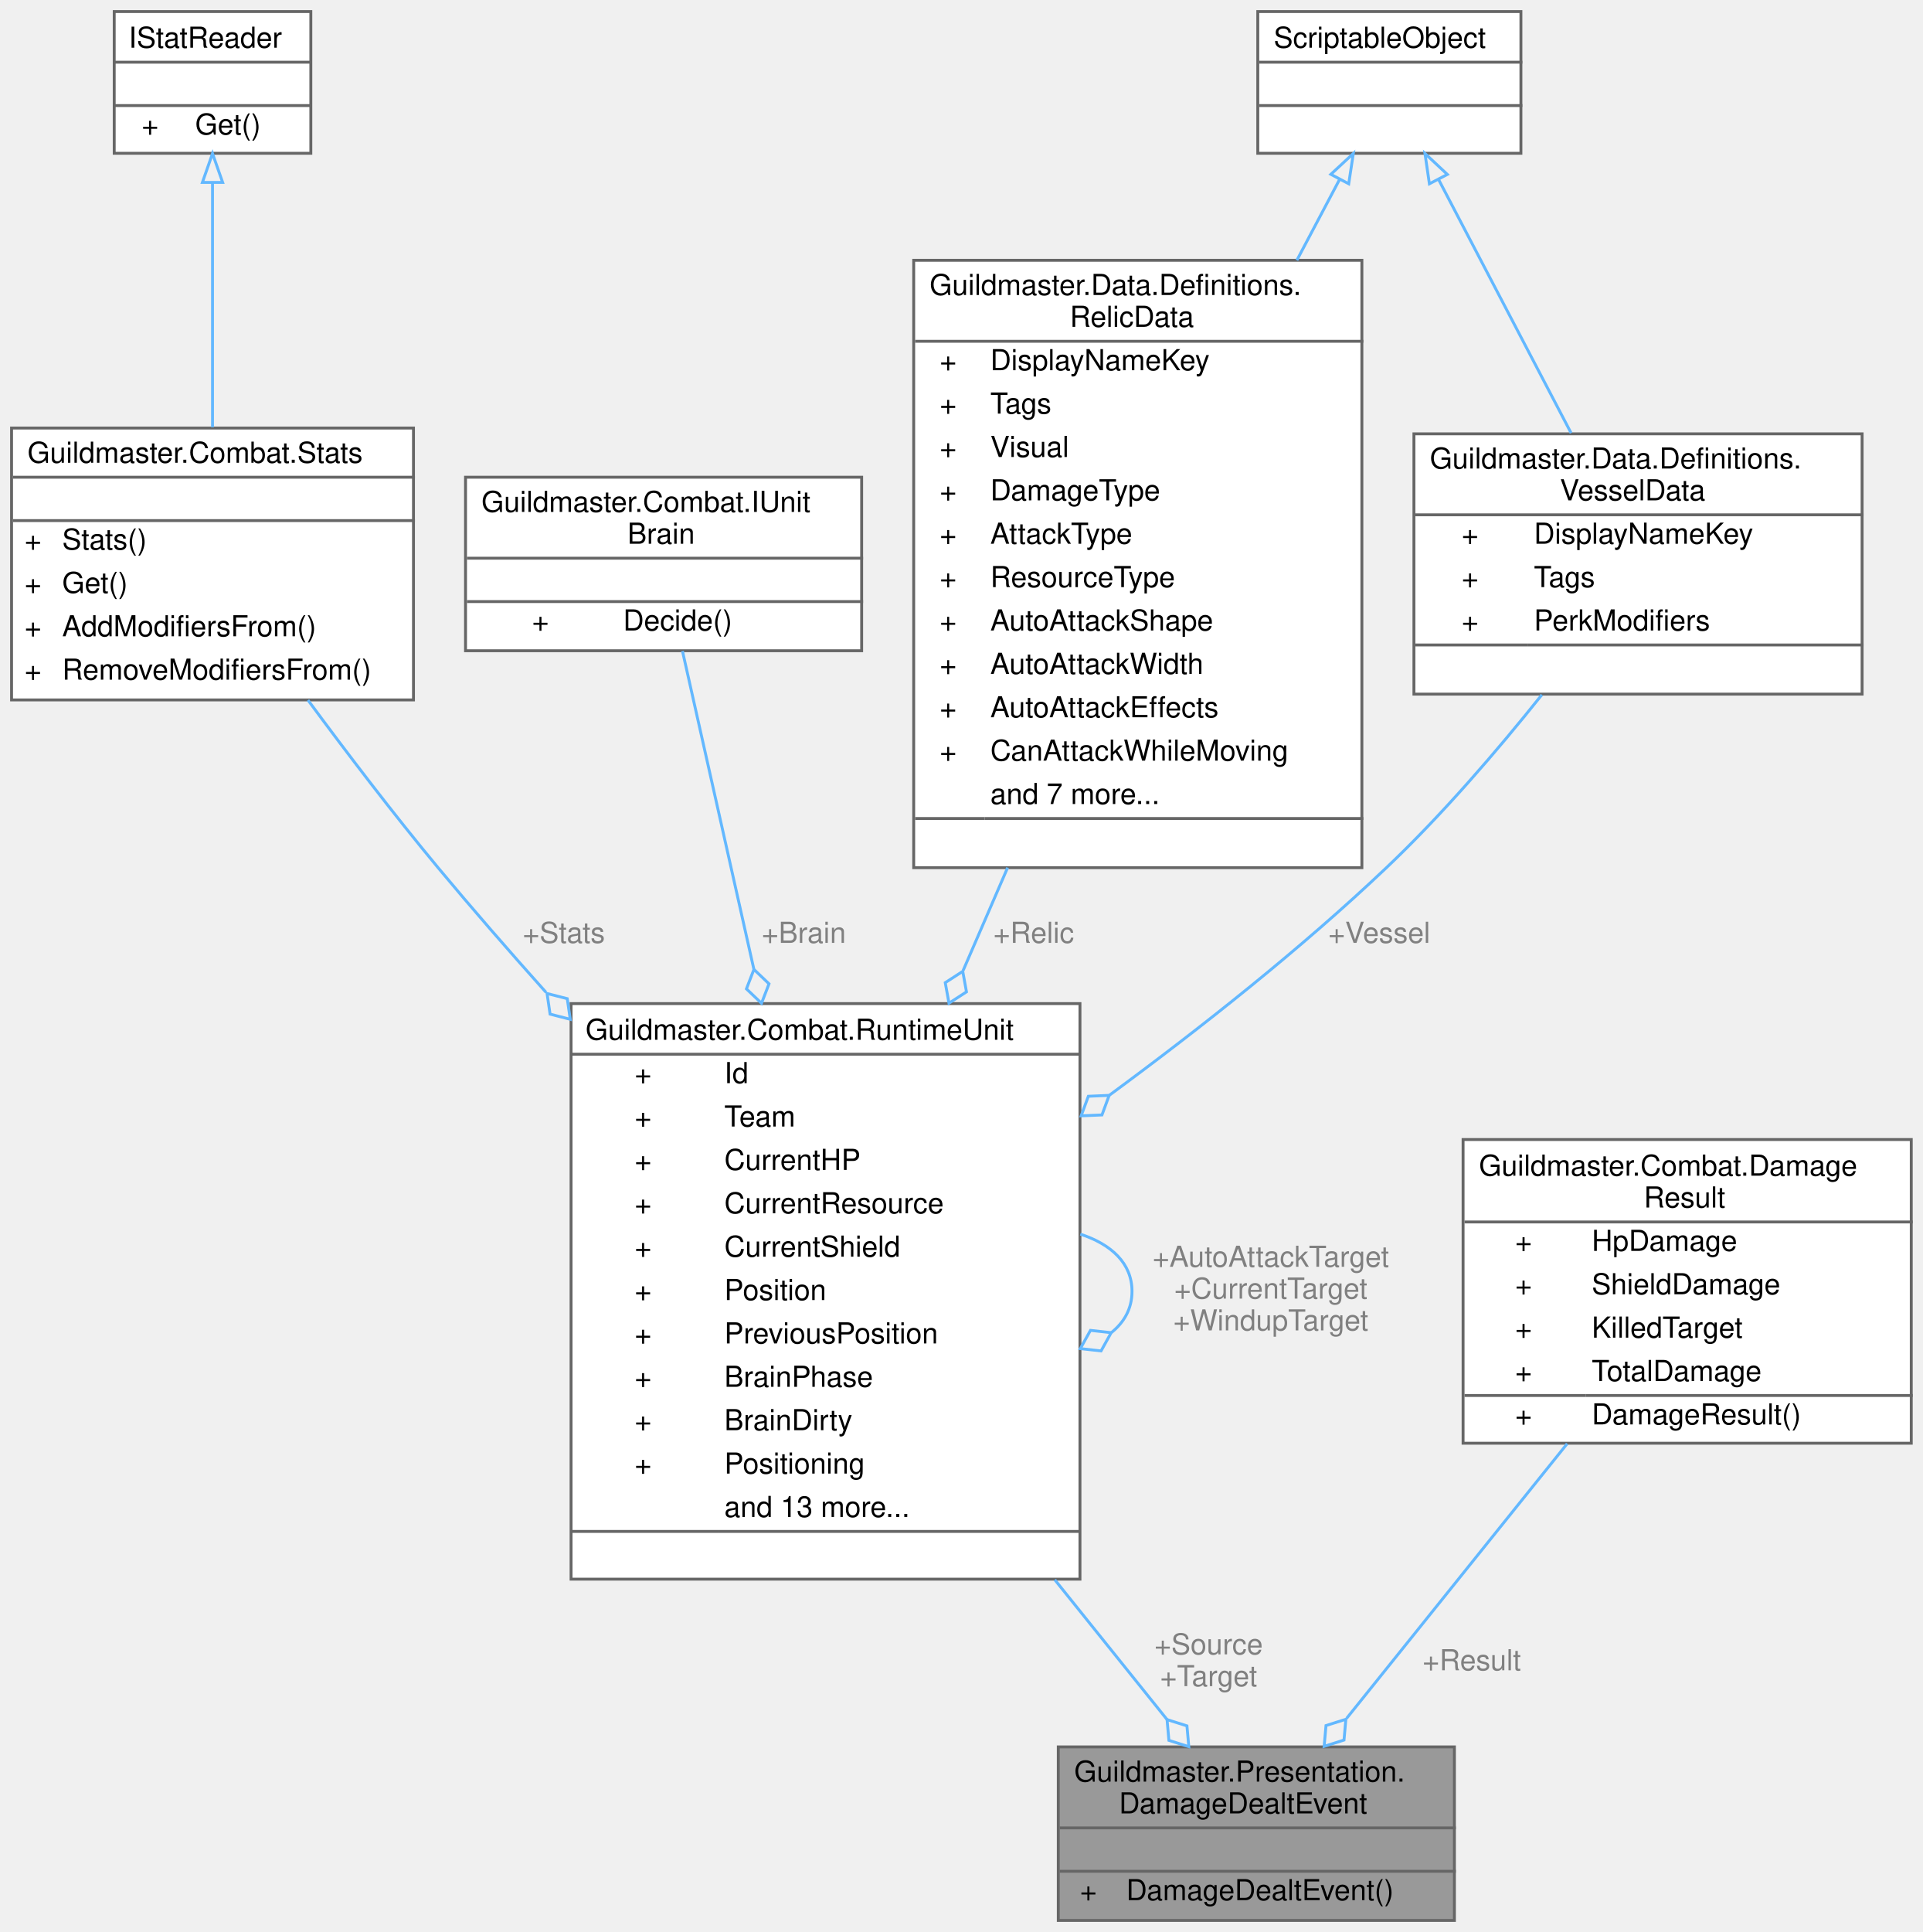
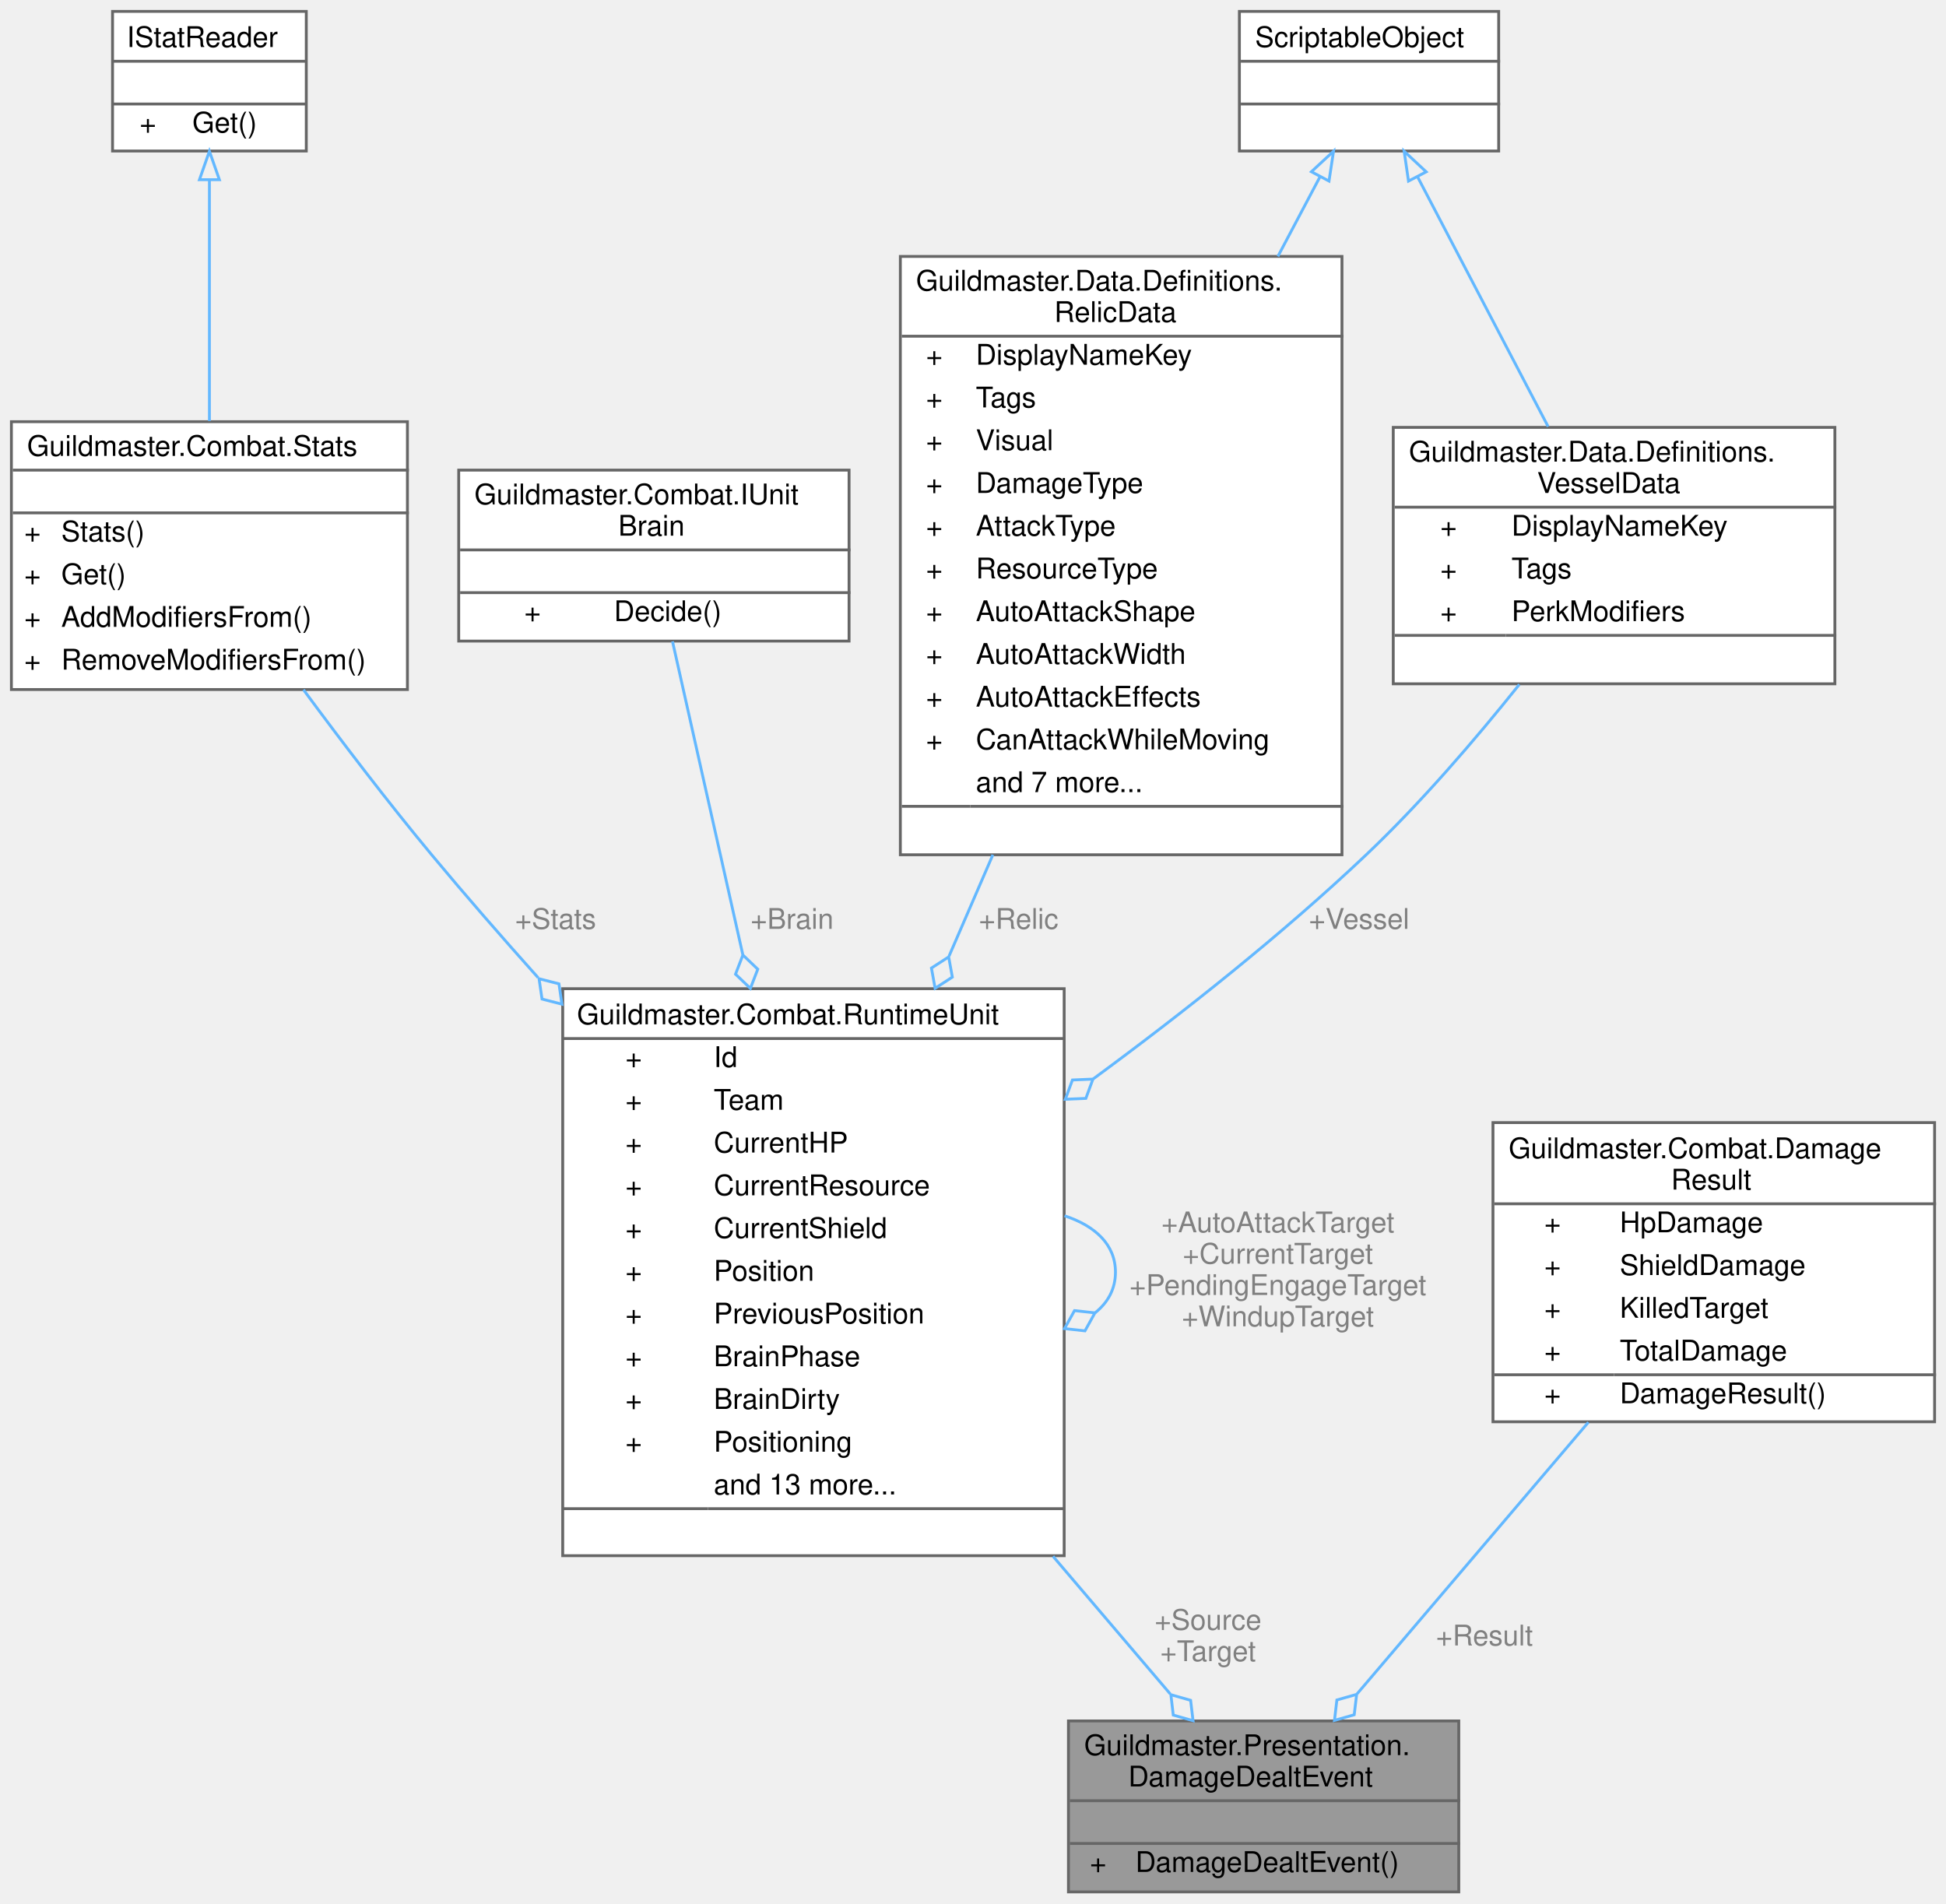
- <svg xmlns="http://www.w3.org/2000/svg" xmlns:xlink="http://www.w3.org/1999/xlink" width="665pt" height="668pt" viewBox="0.00 0.00 665.00 668.00">
+ <svg xmlns="http://www.w3.org/2000/svg" xmlns:xlink="http://www.w3.org/1999/xlink" width="683pt" height="668pt" viewBox="0.00 0.00 683.00 668.00">
  <g id="graph0" class="graph" transform="scale(1 1) rotate(0) translate(4 664)">
    <g id="Node000001" class="node">
      <g id="a_Node000001">
        <a xlink:title=" ">
-           <polygon fill="#999999" stroke="transparent" points="499,-60 362,-60 362,0 499,0 499,-60" />
-           <text text-anchor="start" x="367.5" y="-48" font-family="Helvetica,sans-Serif" font-size="10.00">Guildmaster.Presentation.</text>
-           <text text-anchor="start" x="383" y="-37" font-family="Helvetica,sans-Serif" font-size="10.00">DamageDealtEvent</text>
-           <text text-anchor="start" x="429" y="-22" font-family="Helvetica,sans-Serif" font-size="10.00"> </text>
-           <text text-anchor="start" x="369.5" y="-7" font-family="Helvetica,sans-Serif" font-size="10.00">+</text>
-           <text text-anchor="start" x="385.5" y="-7" font-family="Helvetica,sans-Serif" font-size="10.00">DamageDealtEvent()</text>
-           <polygon fill="#666666" stroke="#666666" points="362.5,-32 362.5,-32 499.5,-32 499.5,-32 362.5,-32" />
-           <polygon fill="#666666" stroke="#666666" points="362.5,-17 362.5,-17 499.5,-17 499.5,-17 362.5,-17" />
-           <polygon fill="none" stroke="#666666" points="362,0 362,-60 499,-60 499,0 362,0" />
+           <polygon fill="#999999" stroke="transparent" points="508,-60 371,-60 371,0 508,0 508,-60" />
+           <text text-anchor="start" x="376.5" y="-48" font-family="Helvetica,sans-Serif" font-size="10.00">Guildmaster.Presentation.</text>
+           <text text-anchor="start" x="392" y="-37" font-family="Helvetica,sans-Serif" font-size="10.00">DamageDealtEvent</text>
+           <text text-anchor="start" x="438" y="-22" font-family="Helvetica,sans-Serif" font-size="10.00"> </text>
+           <text text-anchor="start" x="378.5" y="-7" font-family="Helvetica,sans-Serif" font-size="10.00">+</text>
+           <text text-anchor="start" x="394.5" y="-7" font-family="Helvetica,sans-Serif" font-size="10.00">DamageDealtEvent()</text>
+           <polygon fill="#666666" stroke="#666666" points="371.5,-32 371.5,-32 508.5,-32 508.5,-32 371.5,-32" />
+           <polygon fill="#666666" stroke="#666666" points="371.5,-17 371.5,-17 508.5,-17 508.5,-17 371.5,-17" />
+           <polygon fill="none" stroke="#666666" points="371,0 371,-60 508,-60 508,0 371,0" />
        </a>
      </g>
    </g>
    <g id="Node000002" class="node">
      <g id="a_Node000002">
        <a xlink:href="classGuildmaster_1_1Combat_1_1RuntimeUnit.html" target="_top" xlink:title="Рантайм-представление юнита на один бой.">
          <polygon fill="white" stroke="transparent" points="369.5,-317 193.5,-317 193.5,-118 369.5,-118 369.5,-317" />
          <text text-anchor="start" x="198.5" y="-304.5" font-family="Helvetica,sans-Serif" font-size="10.00">Guildmaster.Combat.RuntimeUnit</text>
          <text text-anchor="start" x="215.5" y="-289.5" font-family="Helvetica,sans-Serif" font-size="10.00">+</text>
          <text text-anchor="start" x="246.5" y="-289.5" font-family="Helvetica,sans-Serif" font-size="10.00">Id</text>
          <text text-anchor="start" x="215.5" y="-274.5" font-family="Helvetica,sans-Serif" font-size="10.00">+</text>
          <text text-anchor="start" x="246.5" y="-274.5" font-family="Helvetica,sans-Serif" font-size="10.00">Team</text>
          <text text-anchor="start" x="215.5" y="-259.5" font-family="Helvetica,sans-Serif" font-size="10.00">+</text>
          <text text-anchor="start" x="246.5" y="-259.5" font-family="Helvetica,sans-Serif" font-size="10.00">CurrentHP</text>
          <text text-anchor="start" x="215.5" y="-244.5" font-family="Helvetica,sans-Serif" font-size="10.00">+</text>
          <text text-anchor="start" x="246.5" y="-244.5" font-family="Helvetica,sans-Serif" font-size="10.00">CurrentResource</text>
          <text text-anchor="start" x="215.5" y="-229.5" font-family="Helvetica,sans-Serif" font-size="10.00">+</text>
          <text text-anchor="start" x="246.5" y="-229.5" font-family="Helvetica,sans-Serif" font-size="10.00">CurrentShield</text>
          <text text-anchor="start" x="215.5" y="-214.5" font-family="Helvetica,sans-Serif" font-size="10.00">+</text>
          <text text-anchor="start" x="246.5" y="-214.5" font-family="Helvetica,sans-Serif" font-size="10.00">Position</text>
          <text text-anchor="start" x="215.5" y="-199.5" font-family="Helvetica,sans-Serif" font-size="10.00">+</text>
          <text text-anchor="start" x="246.5" y="-199.5" font-family="Helvetica,sans-Serif" font-size="10.00">PreviousPosition</text>
          <text text-anchor="start" x="215.5" y="-184.5" font-family="Helvetica,sans-Serif" font-size="10.00">+</text>
          <text text-anchor="start" x="246.5" y="-184.5" font-family="Helvetica,sans-Serif" font-size="10.00">BrainPhase</text>
          <text text-anchor="start" x="215.5" y="-169.5" font-family="Helvetica,sans-Serif" font-size="10.00">+</text>
          <text text-anchor="start" x="246.5" y="-169.5" font-family="Helvetica,sans-Serif" font-size="10.00">BrainDirty</text>
          <text text-anchor="start" x="215.5" y="-154.5" font-family="Helvetica,sans-Serif" font-size="10.00">+</text>
          <text text-anchor="start" x="246.5" y="-154.5" font-family="Helvetica,sans-Serif" font-size="10.00">Positioning</text>
          <text text-anchor="start" x="246.5" y="-139.5" font-family="Helvetica,sans-Serif" font-size="10.00">and 13 more...</text>
          <text text-anchor="start" x="279.5" y="-124.5" font-family="Helvetica,sans-Serif" font-size="10.00"> </text>
          <polygon fill="#666666" stroke="#666666" points="193.5,-299.5 193.5,-299.5 369.5,-299.5 369.5,-299.5 193.5,-299.5" />
          <polygon fill="#666666" stroke="#666666" points="193.5,-134.5 193.5,-134.5 244.5,-134.5 244.5,-134.5 193.5,-134.5" />
          <polygon fill="#666666" stroke="#666666" points="244.5,-134.5 244.5,-134.5 369.5,-134.5 369.5,-134.5 244.5,-134.5" />
          <polygon fill="none" stroke="#666666" points="193.5,-118 193.5,-317 369.5,-317 369.5,-118 193.5,-118" />
        </a>
      </g>
    </g>
    <g id="edge1_Node000001_Node000002" class="edge">
      <g id="a_edge1_Node000001_Node000002">
        <a xlink:title=" ">
-           <path fill="none" stroke="#63b8ff" d="M360.8,-117.78C374.58,-100.62 388.14,-83.74 399.58,-69.5" />
-           <polygon fill="none" stroke="#63b8ff" points="399.62,-69.44 400.26,-62.26 407.14,-60.08 406.5,-67.27 399.62,-69.44" />
-         </a>
-       </g>
-       <text text-anchor="middle" x="414" y="-92" font-family="Helvetica,sans-Serif" font-size="10.00" fill="grey"> +Source</text>
-       <text text-anchor="middle" x="414" y="-81" font-family="Helvetica,sans-Serif" font-size="10.00" fill="grey">+Target</text>
+           <path fill="none" stroke="#63b8ff" d="M365.59,-117.78C380.2,-100.62 394.58,-83.74 406.71,-69.5" />
+           <polygon fill="none" stroke="#63b8ff" points="406.95,-69.22 407.79,-62.06 414.73,-60.08 413.88,-67.24 406.95,-69.22" />
+         </a>
+       </g>
+       <text text-anchor="middle" x="420" y="-92" font-family="Helvetica,sans-Serif" font-size="10.00" fill="grey"> +Source</text>
+       <text text-anchor="middle" x="420" y="-81" font-family="Helvetica,sans-Serif" font-size="10.00" fill="grey">+Target</text>
    </g>
    <g id="edge4_Node000002_Node000002" class="edge">
      <g id="a_edge4_Node000002_Node000002">
        <a xlink:title=" ">
          <path fill="none" stroke="#63b8ff" d="M369.63,-237.29C380.43,-233.75 387.5,-227.15 387.5,-217.5 387.5,-211.62 384.87,-206.87 380.38,-203.26" />
          <polygon fill="none" stroke="#63b8ff" points="380.3,-203.22 373.13,-204.02 369.63,-197.71 376.8,-196.91 380.3,-203.22" />
        </a>
      </g>
-       <text text-anchor="middle" x="435.5" y="-226" font-family="Helvetica,sans-Serif" font-size="10.00" fill="grey"> +AutoAttackTarget</text>
-       <text text-anchor="middle" x="435.5" y="-215" font-family="Helvetica,sans-Serif" font-size="10.00" fill="grey">+CurrentTarget</text>
-       <text text-anchor="middle" x="435.5" y="-204" font-family="Helvetica,sans-Serif" font-size="10.00" fill="grey">+WindupTarget</text>
+       <text text-anchor="middle" x="444.5" y="-231.5" font-family="Helvetica,sans-Serif" font-size="10.00" fill="grey"> +AutoAttackTarget</text>
+       <text text-anchor="middle" x="444.5" y="-220.5" font-family="Helvetica,sans-Serif" font-size="10.00" fill="grey">+CurrentTarget</text>
+       <text text-anchor="middle" x="444.5" y="-209.5" font-family="Helvetica,sans-Serif" font-size="10.00" fill="grey">+PendingEngageTarget</text>
+       <text text-anchor="middle" x="444.5" y="-198.5" font-family="Helvetica,sans-Serif" font-size="10.00" fill="grey">+WindupTarget</text>
    </g>
    <g id="Node000003" class="node">
      <g id="a_Node000003">
        <a xlink:href="classGuildmaster_1_1Combat_1_1Stats.html" target="_top" xlink:title="Рантайм стат-объект юнита.">
          <polygon fill="white" stroke="transparent" points="139,-516 0,-516 0,-422 139,-422 139,-516" />
          <text text-anchor="start" x="5.5" y="-504" font-family="Helvetica,sans-Serif" font-size="10.00">Guildmaster.Combat.Stats</text>
          <text text-anchor="start" x="68" y="-489" font-family="Helvetica,sans-Serif" font-size="10.00"> </text>
          <text text-anchor="start" x="4.5" y="-474" font-family="Helvetica,sans-Serif" font-size="10.00">+</text>
          <text text-anchor="start" x="17.5" y="-474" font-family="Helvetica,sans-Serif" font-size="10.00">Stats()</text>
          <text text-anchor="start" x="4.5" y="-459" font-family="Helvetica,sans-Serif" font-size="10.00">+</text>
          <text text-anchor="start" x="17.5" y="-459" font-family="Helvetica,sans-Serif" font-size="10.00">Get()</text>
          <text text-anchor="start" x="4.5" y="-444" font-family="Helvetica,sans-Serif" font-size="10.00">+</text>
          <text text-anchor="start" x="17.5" y="-444" font-family="Helvetica,sans-Serif" font-size="10.00">AddModifiersFrom()</text>
          <text text-anchor="start" x="4.5" y="-429" font-family="Helvetica,sans-Serif" font-size="10.00">+</text>
          <text text-anchor="start" x="17.5" y="-429" font-family="Helvetica,sans-Serif" font-size="10.00">RemoveModifiersFrom()</text>
          <polygon fill="#666666" stroke="#666666" points="0.5,-499 0.5,-499 139.5,-499 139.5,-499 0.5,-499" />
          <polygon fill="#666666" stroke="#666666" points="0.5,-484 0.5,-484 139.5,-484 139.5,-484 0.5,-484" />
          <polygon fill="none" stroke="#666666" points="0,-422 0,-516 139,-516 139,-422 0,-422" />
        </a>
      </g>
    </g>
    <g id="edge2_Node000002_Node000003" class="edge">
      <g id="a_edge2_Node000002_Node000003">
        <a xlink:title=" ">
          <path fill="none" stroke="#63b8ff" d="M102.51,-421.93C116.05,-403.58 132.13,-382.48 147.5,-364 159.3,-349.82 172.05,-335.18 184.83,-320.9" />
          <polygon fill="none" stroke="#63b8ff" points="185.2,-320.49 186.24,-313.36 193.22,-311.57 192.18,-318.71 185.2,-320.49" />
        </a>
      </g>
      <text text-anchor="middle" x="191" y="-338" font-family="Helvetica,sans-Serif" font-size="10.00" fill="grey"> +Stats</text>
    </g>
    <g id="Node000004" class="node">
      <g id="a_Node000004">
        <a xlink:href="interfaceGuildmaster_1_1Data_1_1Stats_1_1IStatReader.html" target="_top" xlink:title="Только-чтение собранных статов.">
          <polygon fill="white" stroke="transparent" points="103.5,-660 35.5,-660 35.5,-611 103.5,-611 103.5,-660" />
          <text text-anchor="start" x="40.5" y="-647.5" font-family="Helvetica,sans-Serif" font-size="10.00">IStatReader</text>
          <text text-anchor="start" x="67.5" y="-632.5" font-family="Helvetica,sans-Serif" font-size="10.00"> </text>
          <text text-anchor="start" x="45" y="-617.5" font-family="Helvetica,sans-Serif" font-size="10.00">+</text>
          <text text-anchor="start" x="63.5" y="-617.5" font-family="Helvetica,sans-Serif" font-size="10.00">Get()</text>
          <polygon fill="#666666" stroke="#666666" points="35.5,-642.5 35.5,-642.5 103.5,-642.5 103.5,-642.5 35.5,-642.5" />
          <polygon fill="#666666" stroke="#666666" points="35.5,-627.5 35.5,-627.5 103.5,-627.5 103.5,-627.5 35.5,-627.5" />
          <polygon fill="none" stroke="#666666" points="35.5,-611 35.5,-660 103.5,-660 103.5,-611 35.5,-611" />
        </a>
      </g>
    </g>
    <g id="edge3_Node000003_Node000004" class="edge">
      <g id="a_edge3_Node000003_Node000004">
        <a xlink:title=" ">
          <path fill="none" stroke="#63b8ff" d="M69.5,-600.73C69.5,-576.35 69.5,-543.12 69.5,-516.26" />
          <polygon fill="none" stroke="#63b8ff" points="66,-600.93 69.5,-610.93 73,-600.93 66,-600.93" />
        </a>
      </g>
    </g>
    <g id="Node000005" class="node">
      <g id="a_Node000005">
        <a xlink:href="interfaceGuildmaster_1_1Combat_1_1IUnitBrain.html" target="_top" xlink:title="Главный шов AI (вики «13» §3.1): единственная точка, где принимается «дорогое» решение «кого/где».">
          <polygon fill="white" stroke="transparent" points="294,-499 157,-499 157,-439 294,-439 294,-499" />
          <text text-anchor="start" x="162.5" y="-487" font-family="Helvetica,sans-Serif" font-size="10.00">Guildmaster.Combat.IUnit</text>
          <text text-anchor="start" x="213" y="-476" font-family="Helvetica,sans-Serif" font-size="10.00">Brain</text>
          <text text-anchor="start" x="224" y="-461" font-family="Helvetica,sans-Serif" font-size="10.00"> </text>
          <text text-anchor="start" x="180" y="-446" font-family="Helvetica,sans-Serif" font-size="10.00">+</text>
          <text text-anchor="start" x="211.5" y="-446" font-family="Helvetica,sans-Serif" font-size="10.00">Decide()</text>
          <polygon fill="#666666" stroke="#666666" points="157.5,-471 157.5,-471 294.5,-471 294.5,-471 157.5,-471" />
          <polygon fill="#666666" stroke="#666666" points="157.5,-456 157.5,-456 294.5,-456 294.5,-456 157.5,-456" />
          <polygon fill="none" stroke="#666666" points="157,-439 157,-499 294,-499 294,-439 157,-439" />
        </a>
      </g>
    </g>
    <g id="edge5_Node000002_Node000005" class="edge">
      <g id="a_edge5_Node000002_Node000005">
        <a xlink:title=" ">
          <path fill="none" stroke="#63b8ff" d="M232.03,-438.89C238.14,-411.69 247.65,-369.33 256.7,-328.98" />
          <polygon fill="none" stroke="#63b8ff" points="256.74,-328.82 254.15,-322.09 259.37,-317.11 261.96,-323.84 256.74,-328.82" />
        </a>
      </g>
      <text text-anchor="middle" x="274" y="-338" font-family="Helvetica,sans-Serif" font-size="10.00" fill="grey"> +Brain</text>
    </g>
    <g id="Node000006" class="node">
      <g id="a_Node000006">
        <a xlink:href="classGuildmaster_1_1Data_1_1Definitions_1_1RelicData.html" target="_top" xlink:title="«Чемпион» — стат-блок и боевые категории юнита.">
          <polygon fill="white" stroke="transparent" points="467,-574 312,-574 312,-364 467,-364 467,-574" />
          <text text-anchor="start" x="317.5" y="-562" font-family="Helvetica,sans-Serif" font-size="10.00">Guildmaster.Data.Definitions.</text>
          <text text-anchor="start" x="366" y="-551" font-family="Helvetica,sans-Serif" font-size="10.00">RelicData</text>
          <text text-anchor="start" x="321" y="-536" font-family="Helvetica,sans-Serif" font-size="10.00">+</text>
          <text text-anchor="start" x="338.5" y="-536" font-family="Helvetica,sans-Serif" font-size="10.00">DisplayNameKey</text>
          <text text-anchor="start" x="321" y="-521" font-family="Helvetica,sans-Serif" font-size="10.00">+</text>
          <text text-anchor="start" x="338.5" y="-521" font-family="Helvetica,sans-Serif" font-size="10.00">Tags</text>
          <text text-anchor="start" x="321" y="-506" font-family="Helvetica,sans-Serif" font-size="10.00">+</text>
          <text text-anchor="start" x="338.5" y="-506" font-family="Helvetica,sans-Serif" font-size="10.00">Visual</text>
          <text text-anchor="start" x="321" y="-491" font-family="Helvetica,sans-Serif" font-size="10.00">+</text>
          <text text-anchor="start" x="338.5" y="-491" font-family="Helvetica,sans-Serif" font-size="10.00">DamageType</text>
          <text text-anchor="start" x="321" y="-476" font-family="Helvetica,sans-Serif" font-size="10.00">+</text>
          <text text-anchor="start" x="338.5" y="-476" font-family="Helvetica,sans-Serif" font-size="10.00">AttackType</text>
          <text text-anchor="start" x="321" y="-461" font-family="Helvetica,sans-Serif" font-size="10.00">+</text>
          <text text-anchor="start" x="338.5" y="-461" font-family="Helvetica,sans-Serif" font-size="10.00">ResourceType</text>
          <text text-anchor="start" x="321" y="-446" font-family="Helvetica,sans-Serif" font-size="10.00">+</text>
          <text text-anchor="start" x="338.5" y="-446" font-family="Helvetica,sans-Serif" font-size="10.00">AutoAttackShape</text>
          <text text-anchor="start" x="321" y="-431" font-family="Helvetica,sans-Serif" font-size="10.00">+</text>
          <text text-anchor="start" x="338.5" y="-431" font-family="Helvetica,sans-Serif" font-size="10.00">AutoAttackWidth</text>
          <text text-anchor="start" x="321" y="-416" font-family="Helvetica,sans-Serif" font-size="10.00">+</text>
          <text text-anchor="start" x="338.5" y="-416" font-family="Helvetica,sans-Serif" font-size="10.00">AutoAttackEffects</text>
          <text text-anchor="start" x="321" y="-401" font-family="Helvetica,sans-Serif" font-size="10.00">+</text>
          <text text-anchor="start" x="338.5" y="-401" font-family="Helvetica,sans-Serif" font-size="10.00">CanAttackWhileMoving</text>
          <text text-anchor="start" x="338.5" y="-386" font-family="Helvetica,sans-Serif" font-size="10.00">and 7 more...</text>
          <text text-anchor="start" x="388" y="-371" font-family="Helvetica,sans-Serif" font-size="10.00"> </text>
          <polygon fill="#666666" stroke="#666666" points="312.5,-546 312.5,-546 467.5,-546 467.5,-546 312.5,-546" />
          <polygon fill="#666666" stroke="#666666" points="312.5,-381 312.5,-381 336.5,-381 336.5,-381 312.5,-381" />
          <polygon fill="#666666" stroke="#666666" points="336.5,-381 336.5,-381 467.5,-381 467.5,-381 336.5,-381" />
          <polygon fill="none" stroke="#666666" points="312,-364 312,-574 467,-574 467,-364 312,-364" />
        </a>
      </g>
    </g>
    <g id="edge6_Node000002_Node000006" class="edge">
      <g id="a_edge6_Node000002_Node000006">
        <a xlink:title=" ">
          <path fill="none" stroke="#63b8ff" d="M344.48,-364C339.39,-352.24 334.2,-340.24 329.08,-328.41" />
          <polygon fill="none" stroke="#63b8ff" points="328.96,-328.15 322.91,-324.24 324.2,-317.14 330.25,-321.06 328.96,-328.15" />
        </a>
      </g>
      <text text-anchor="middle" x="353.5" y="-338" font-family="Helvetica,sans-Serif" font-size="10.00" fill="grey"> +Relic</text>
    </g>
    <g id="Node000007" class="node">
      <g id="a_Node000007">
        <a xlink:title=" ">
          <polygon fill="white" stroke="transparent" points="522,-660 431,-660 431,-611 522,-611 522,-660" />
          <text text-anchor="start" x="436.5" y="-647.5" font-family="Helvetica,sans-Serif" font-size="10.00">ScriptableObject</text>
          <text text-anchor="start" x="475" y="-632.5" font-family="Helvetica,sans-Serif" font-size="10.00"> </text>
          <text text-anchor="start" x="475" y="-617.5" font-family="Helvetica,sans-Serif" font-size="10.00"> </text>
          <polygon fill="#666666" stroke="#666666" points="431.5,-642.5 431.5,-642.5 522.5,-642.5 522.5,-642.5 431.5,-642.5" />
          <polygon fill="#666666" stroke="#666666" points="431.5,-627.5 431.5,-627.5 522.5,-627.5 522.5,-627.5 431.5,-627.5" />
          <polygon fill="none" stroke="#666666" points="431,-611 431,-660 522,-660 522,-611 431,-611" />
        </a>
      </g>
    </g>
    <g id="edge7_Node000006_Node000007" class="edge">
      <g id="a_edge7_Node000006_Node000007">
        <a xlink:title=" ">
          <path fill="none" stroke="#63b8ff" d="M459.28,-601.94C454.83,-593.52 449.79,-584 444.51,-574.01" />
          <polygon fill="none" stroke="#63b8ff" points="456.27,-603.73 464.04,-610.93 462.45,-600.45 456.27,-603.73" />
        </a>
      </g>
    </g>
    <g id="Node000008" class="node">
      <g id="a_Node000008">
        <a xlink:href="classGuildmaster_1_1Data_1_1Definitions_1_1VesselData.html" target="_top" xlink:title="«Пилот» — носитель реликвии.">
          <polygon fill="white" stroke="transparent" points="640,-514 485,-514 485,-424 640,-424 640,-514" />
          <text text-anchor="start" x="490.5" y="-502" font-family="Helvetica,sans-Serif" font-size="10.00">Guildmaster.Data.Definitions.</text>
          <text text-anchor="start" x="535.5" y="-491" font-family="Helvetica,sans-Serif" font-size="10.00">VesselData</text>
          <text text-anchor="start" x="501.5" y="-476" font-family="Helvetica,sans-Serif" font-size="10.00">+</text>
          <text text-anchor="start" x="526.5" y="-476" font-family="Helvetica,sans-Serif" font-size="10.00">DisplayNameKey</text>
          <text text-anchor="start" x="501.5" y="-461" font-family="Helvetica,sans-Serif" font-size="10.00">+</text>
          <text text-anchor="start" x="526.5" y="-461" font-family="Helvetica,sans-Serif" font-size="10.00">Tags</text>
          <text text-anchor="start" x="501.5" y="-446" font-family="Helvetica,sans-Serif" font-size="10.00">+</text>
          <text text-anchor="start" x="526.5" y="-446" font-family="Helvetica,sans-Serif" font-size="10.00">PerkModifiers</text>
          <text text-anchor="start" x="561" y="-431" font-family="Helvetica,sans-Serif" font-size="10.00"> </text>
          <polygon fill="#666666" stroke="#666666" points="485.5,-486 485.5,-486 640.5,-486 640.5,-486 485.5,-486" />
          <polygon fill="#666666" stroke="#666666" points="485.5,-441 485.5,-441 524.5,-441 524.5,-441 485.5,-441" />
          <polygon fill="#666666" stroke="#666666" points="524.5,-441 524.5,-441 640.5,-441 640.5,-441 524.5,-441" />
          <polygon fill="none" stroke="#666666" points="485,-424 485,-514 640,-514 640,-424 485,-424" />
        </a>
      </g>
    </g>
    <g id="edge9_Node000008_Node000007" class="edge">
      <g id="a_edge9_Node000008_Node000007">
        <a xlink:title=" ">
          <path fill="none" stroke="#63b8ff" d="M493.58,-601.84C506.69,-576.75 524.93,-541.86 539.36,-514.27" />
          <polygon fill="none" stroke="#63b8ff" points="490.35,-600.45 488.82,-610.93 496.56,-603.69 490.35,-600.45" />
        </a>
      </g>
    </g>
    <g id="edge8_Node000002_Node000008" class="edge">
      <g id="a_edge8_Node000002_Node000008">
        <a xlink:title=" ">
          <path fill="none" stroke="#63b8ff" d="M529.25,-423.78C513.85,-404.51 494.72,-382.22 475.5,-364 446.15,-336.17 411.51,-308.74 379.69,-285.33" />
          <polygon fill="none" stroke="#63b8ff" points="379.6,-285.27 372.4,-284.96 369.91,-278.19 377.11,-278.5 379.6,-285.27" />
        </a>
      </g>
      <text text-anchor="middle" x="473" y="-338" font-family="Helvetica,sans-Serif" font-size="10.00" fill="grey"> +Vessel</text>
    </g>
    <g id="Node000009" class="node">
      <g id="a_Node000009">
        <a xlink:href="structGuildmaster_1_1Combat_1_1DamageResult.html" target="_top" xlink:title="Результат пайплайна урона после применения к цели.">
-           <polygon fill="white" stroke="transparent" points="657,-270 502,-270 502,-165 657,-165 657,-270" />
-           <text text-anchor="start" x="507.5" y="-257.5" font-family="Helvetica,sans-Serif" font-size="10.00">Guildmaster.Combat.Damage</text>
-           <text text-anchor="start" x="564.5" y="-246.5" font-family="Helvetica,sans-Serif" font-size="10.00">Result</text>
-           <text text-anchor="start" x="520" y="-231.5" font-family="Helvetica,sans-Serif" font-size="10.00">+</text>
-           <text text-anchor="start" x="546.5" y="-231.5" font-family="Helvetica,sans-Serif" font-size="10.00">HpDamage</text>
-           <text text-anchor="start" x="520" y="-216.5" font-family="Helvetica,sans-Serif" font-size="10.00">+</text>
-           <text text-anchor="start" x="546.5" y="-216.5" font-family="Helvetica,sans-Serif" font-size="10.00">ShieldDamage</text>
-           <text text-anchor="start" x="520" y="-201.5" font-family="Helvetica,sans-Serif" font-size="10.00">+</text>
-           <text text-anchor="start" x="546.5" y="-201.5" font-family="Helvetica,sans-Serif" font-size="10.00">KilledTarget</text>
-           <text text-anchor="start" x="520" y="-186.5" font-family="Helvetica,sans-Serif" font-size="10.00">+</text>
-           <text text-anchor="start" x="546.5" y="-186.5" font-family="Helvetica,sans-Serif" font-size="10.00">TotalDamage</text>
-           <text text-anchor="start" x="520" y="-171.5" font-family="Helvetica,sans-Serif" font-size="10.00">+</text>
-           <text text-anchor="start" x="546.5" y="-171.5" font-family="Helvetica,sans-Serif" font-size="10.00">DamageResult()</text>
-           <polygon fill="#666666" stroke="#666666" points="502.5,-241.5 502.5,-241.5 657.5,-241.5 657.5,-241.5 502.5,-241.5" />
-           <polygon fill="#666666" stroke="#666666" points="502.5,-181.5 502.5,-181.5 544.5,-181.5 544.5,-181.5 502.5,-181.5" />
-           <polygon fill="#666666" stroke="#666666" points="544.5,-181.5 544.5,-181.5 657.5,-181.5 657.5,-181.5 544.5,-181.5" />
-           <polygon fill="none" stroke="#666666" points="502,-165 502,-270 657,-270 657,-165 502,-165" />
+           <polygon fill="white" stroke="transparent" points="675,-270 520,-270 520,-165 675,-165 675,-270" />
+           <text text-anchor="start" x="525.5" y="-257.5" font-family="Helvetica,sans-Serif" font-size="10.00">Guildmaster.Combat.Damage</text>
+           <text text-anchor="start" x="582.5" y="-246.5" font-family="Helvetica,sans-Serif" font-size="10.00">Result</text>
+           <text text-anchor="start" x="538" y="-231.5" font-family="Helvetica,sans-Serif" font-size="10.00">+</text>
+           <text text-anchor="start" x="564.5" y="-231.5" font-family="Helvetica,sans-Serif" font-size="10.00">HpDamage</text>
+           <text text-anchor="start" x="538" y="-216.5" font-family="Helvetica,sans-Serif" font-size="10.00">+</text>
+           <text text-anchor="start" x="564.5" y="-216.5" font-family="Helvetica,sans-Serif" font-size="10.00">ShieldDamage</text>
+           <text text-anchor="start" x="538" y="-201.5" font-family="Helvetica,sans-Serif" font-size="10.00">+</text>
+           <text text-anchor="start" x="564.5" y="-201.5" font-family="Helvetica,sans-Serif" font-size="10.00">KilledTarget</text>
+           <text text-anchor="start" x="538" y="-186.5" font-family="Helvetica,sans-Serif" font-size="10.00">+</text>
+           <text text-anchor="start" x="564.5" y="-186.5" font-family="Helvetica,sans-Serif" font-size="10.00">TotalDamage</text>
+           <text text-anchor="start" x="538" y="-171.5" font-family="Helvetica,sans-Serif" font-size="10.00">+</text>
+           <text text-anchor="start" x="564.5" y="-171.5" font-family="Helvetica,sans-Serif" font-size="10.00">DamageResult()</text>
+           <polygon fill="#666666" stroke="#666666" points="520.5,-241.5 520.5,-241.5 675.5,-241.5 675.5,-241.5 520.5,-241.5" />
+           <polygon fill="#666666" stroke="#666666" points="520.5,-181.5 520.5,-181.5 562.5,-181.5 562.5,-181.5 520.5,-181.5" />
+           <polygon fill="#666666" stroke="#666666" points="562.5,-181.5 562.5,-181.5 675.5,-181.5 675.5,-181.5 562.5,-181.5" />
+           <polygon fill="none" stroke="#666666" points="520,-165 520,-270 675,-270 675,-165 520,-165" />
        </a>
      </g>
    </g>
    <g id="edge10_Node000001_Node000009" class="edge">
      <g id="a_edge10_Node000001_Node000009">
        <a xlink:title=" ">
-           <path fill="none" stroke="#63b8ff" d="M538,-164.83C513.84,-134.75 483.88,-97.46 461.73,-69.88" />
-           <polygon fill="none" stroke="#63b8ff" points="461.46,-69.55 454.59,-67.38 453.95,-60.19 460.82,-62.37 461.46,-69.55" />
-         </a>
-       </g>
-       <text text-anchor="middle" x="505" y="-86.5" font-family="Helvetica,sans-Serif" font-size="10.00" fill="grey"> +Result</text>
+           <path fill="none" stroke="#63b8ff" d="M553.49,-164.83C527.76,-134.62 495.82,-97.13 472.31,-69.52" />
+           <polygon fill="none" stroke="#63b8ff" points="472.15,-69.33 465.21,-67.35 464.37,-60.19 471.3,-62.17 472.15,-69.33" />
+         </a>
+       </g>
+       <text text-anchor="middle" x="517" y="-86.5" font-family="Helvetica,sans-Serif" font-size="10.00" fill="grey"> +Result</text>
    </g>
  </g>
</svg>
